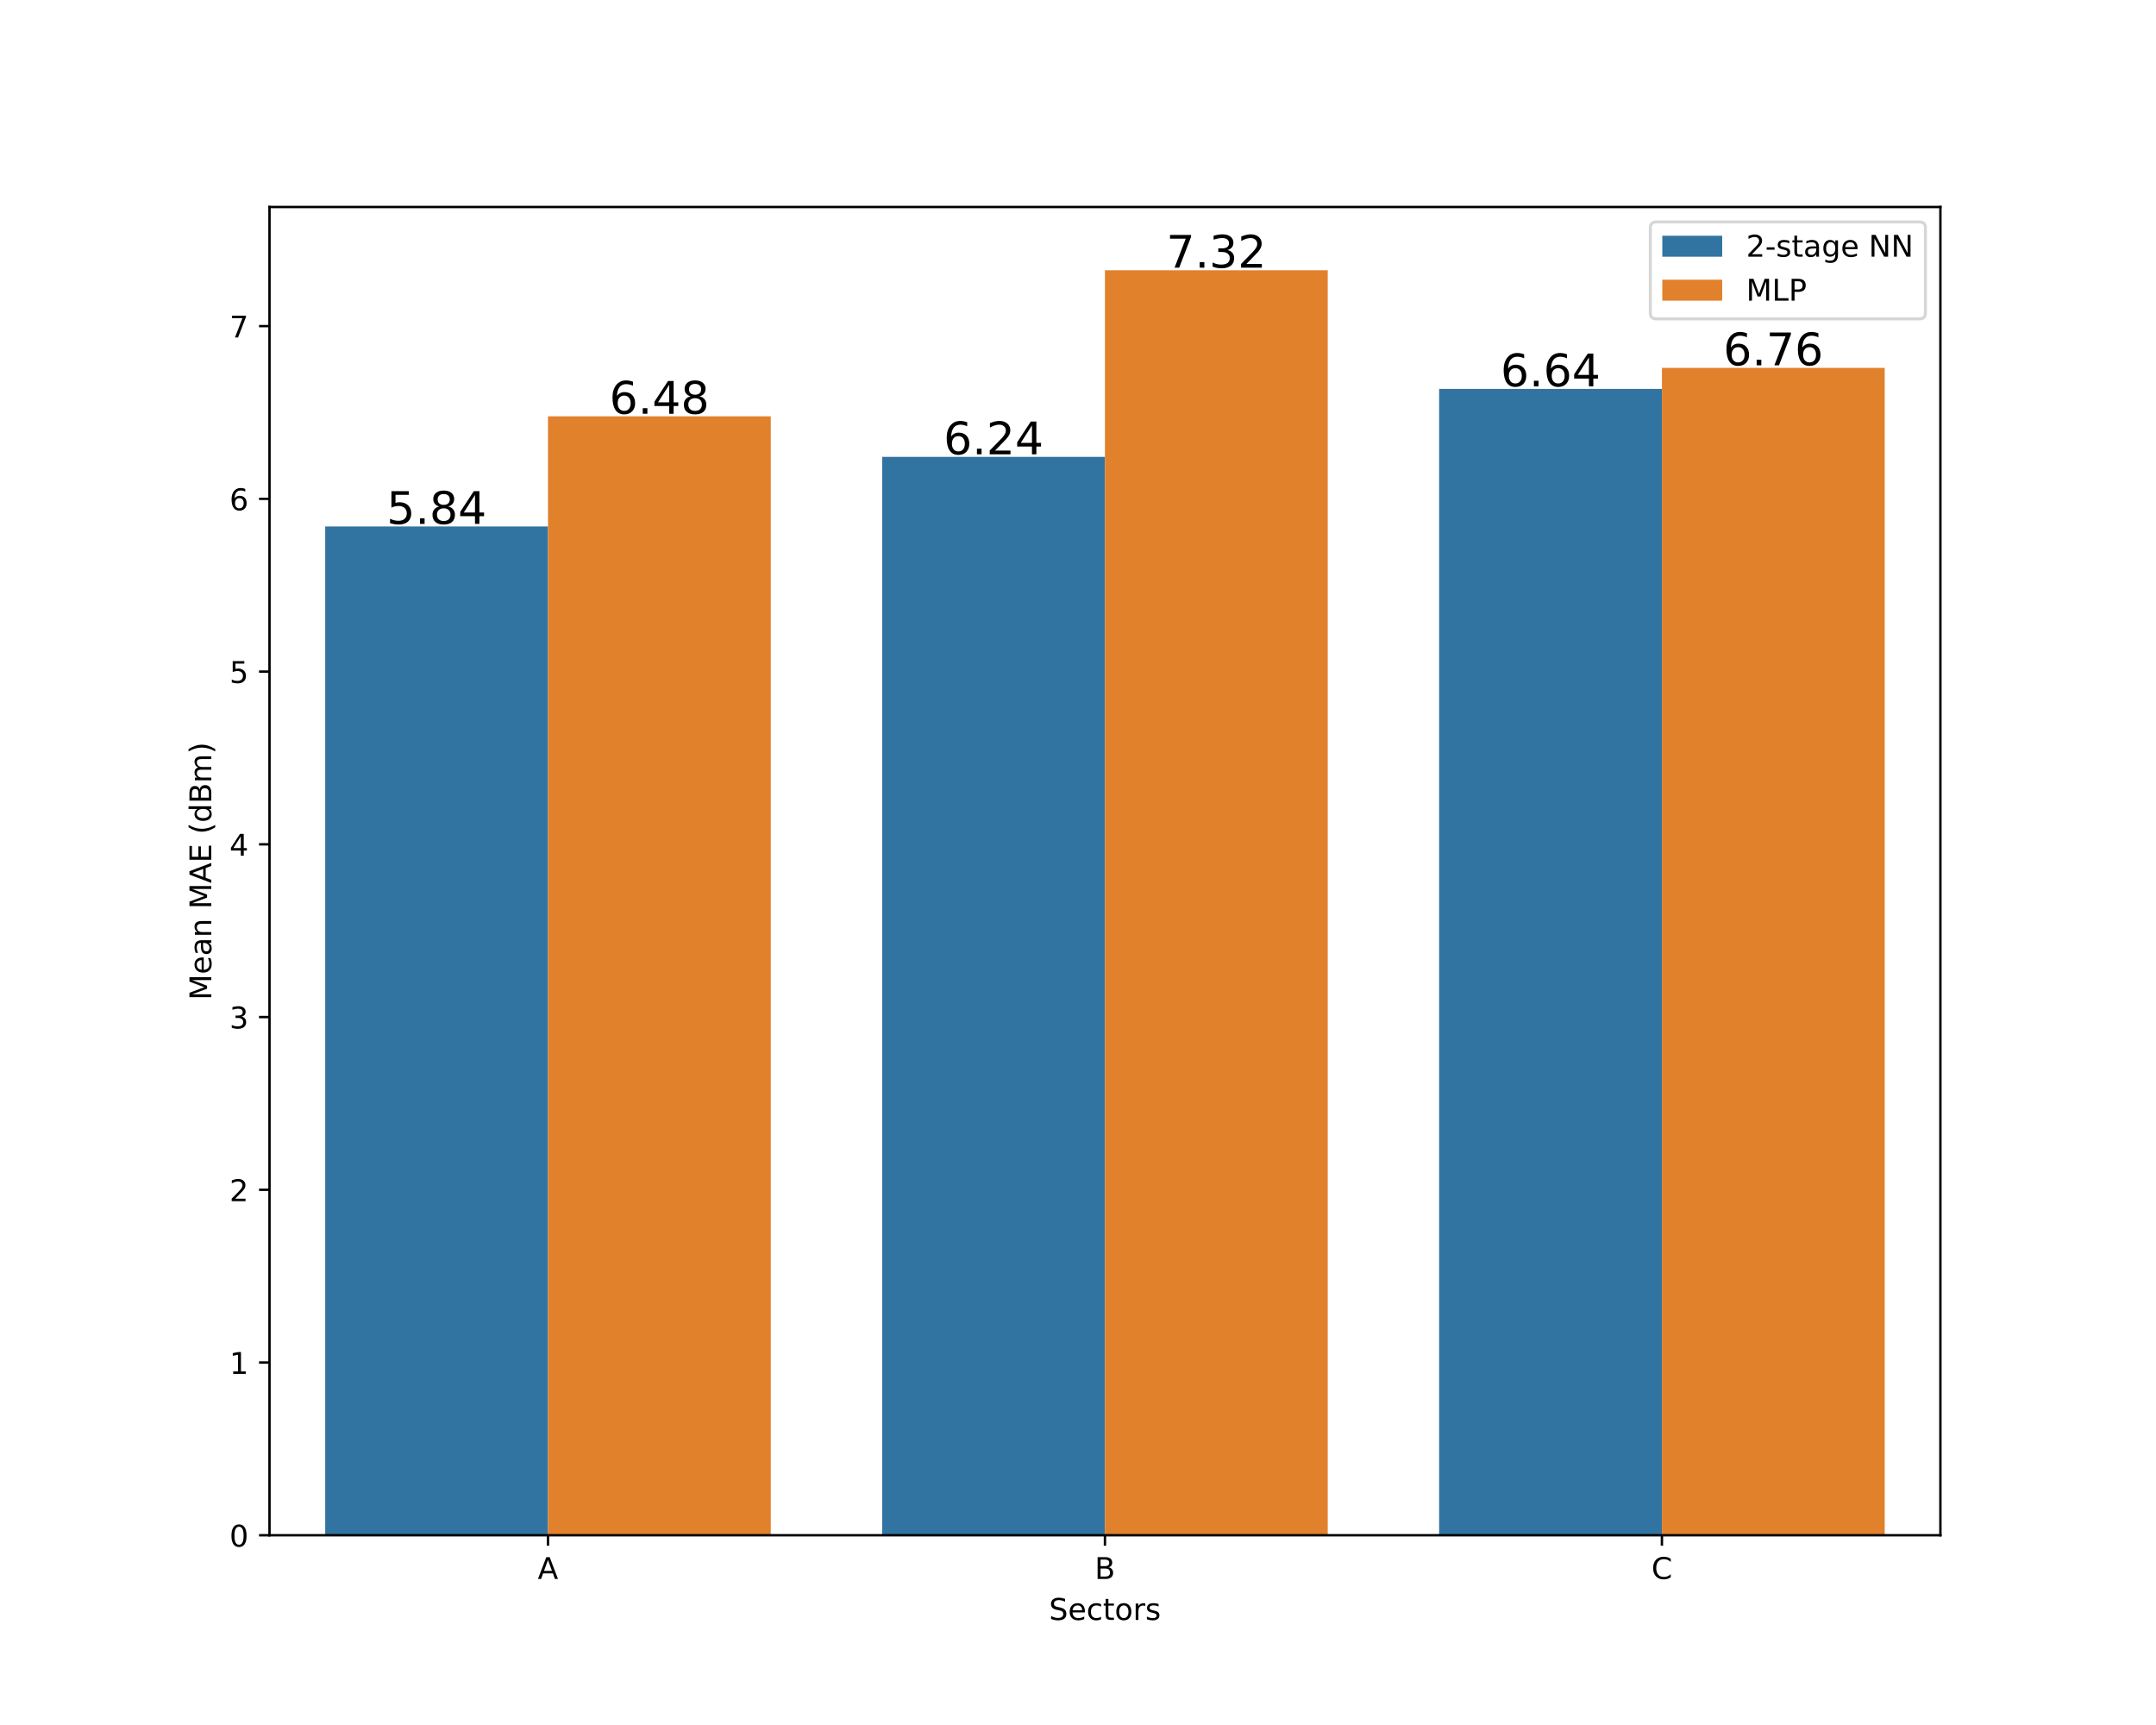
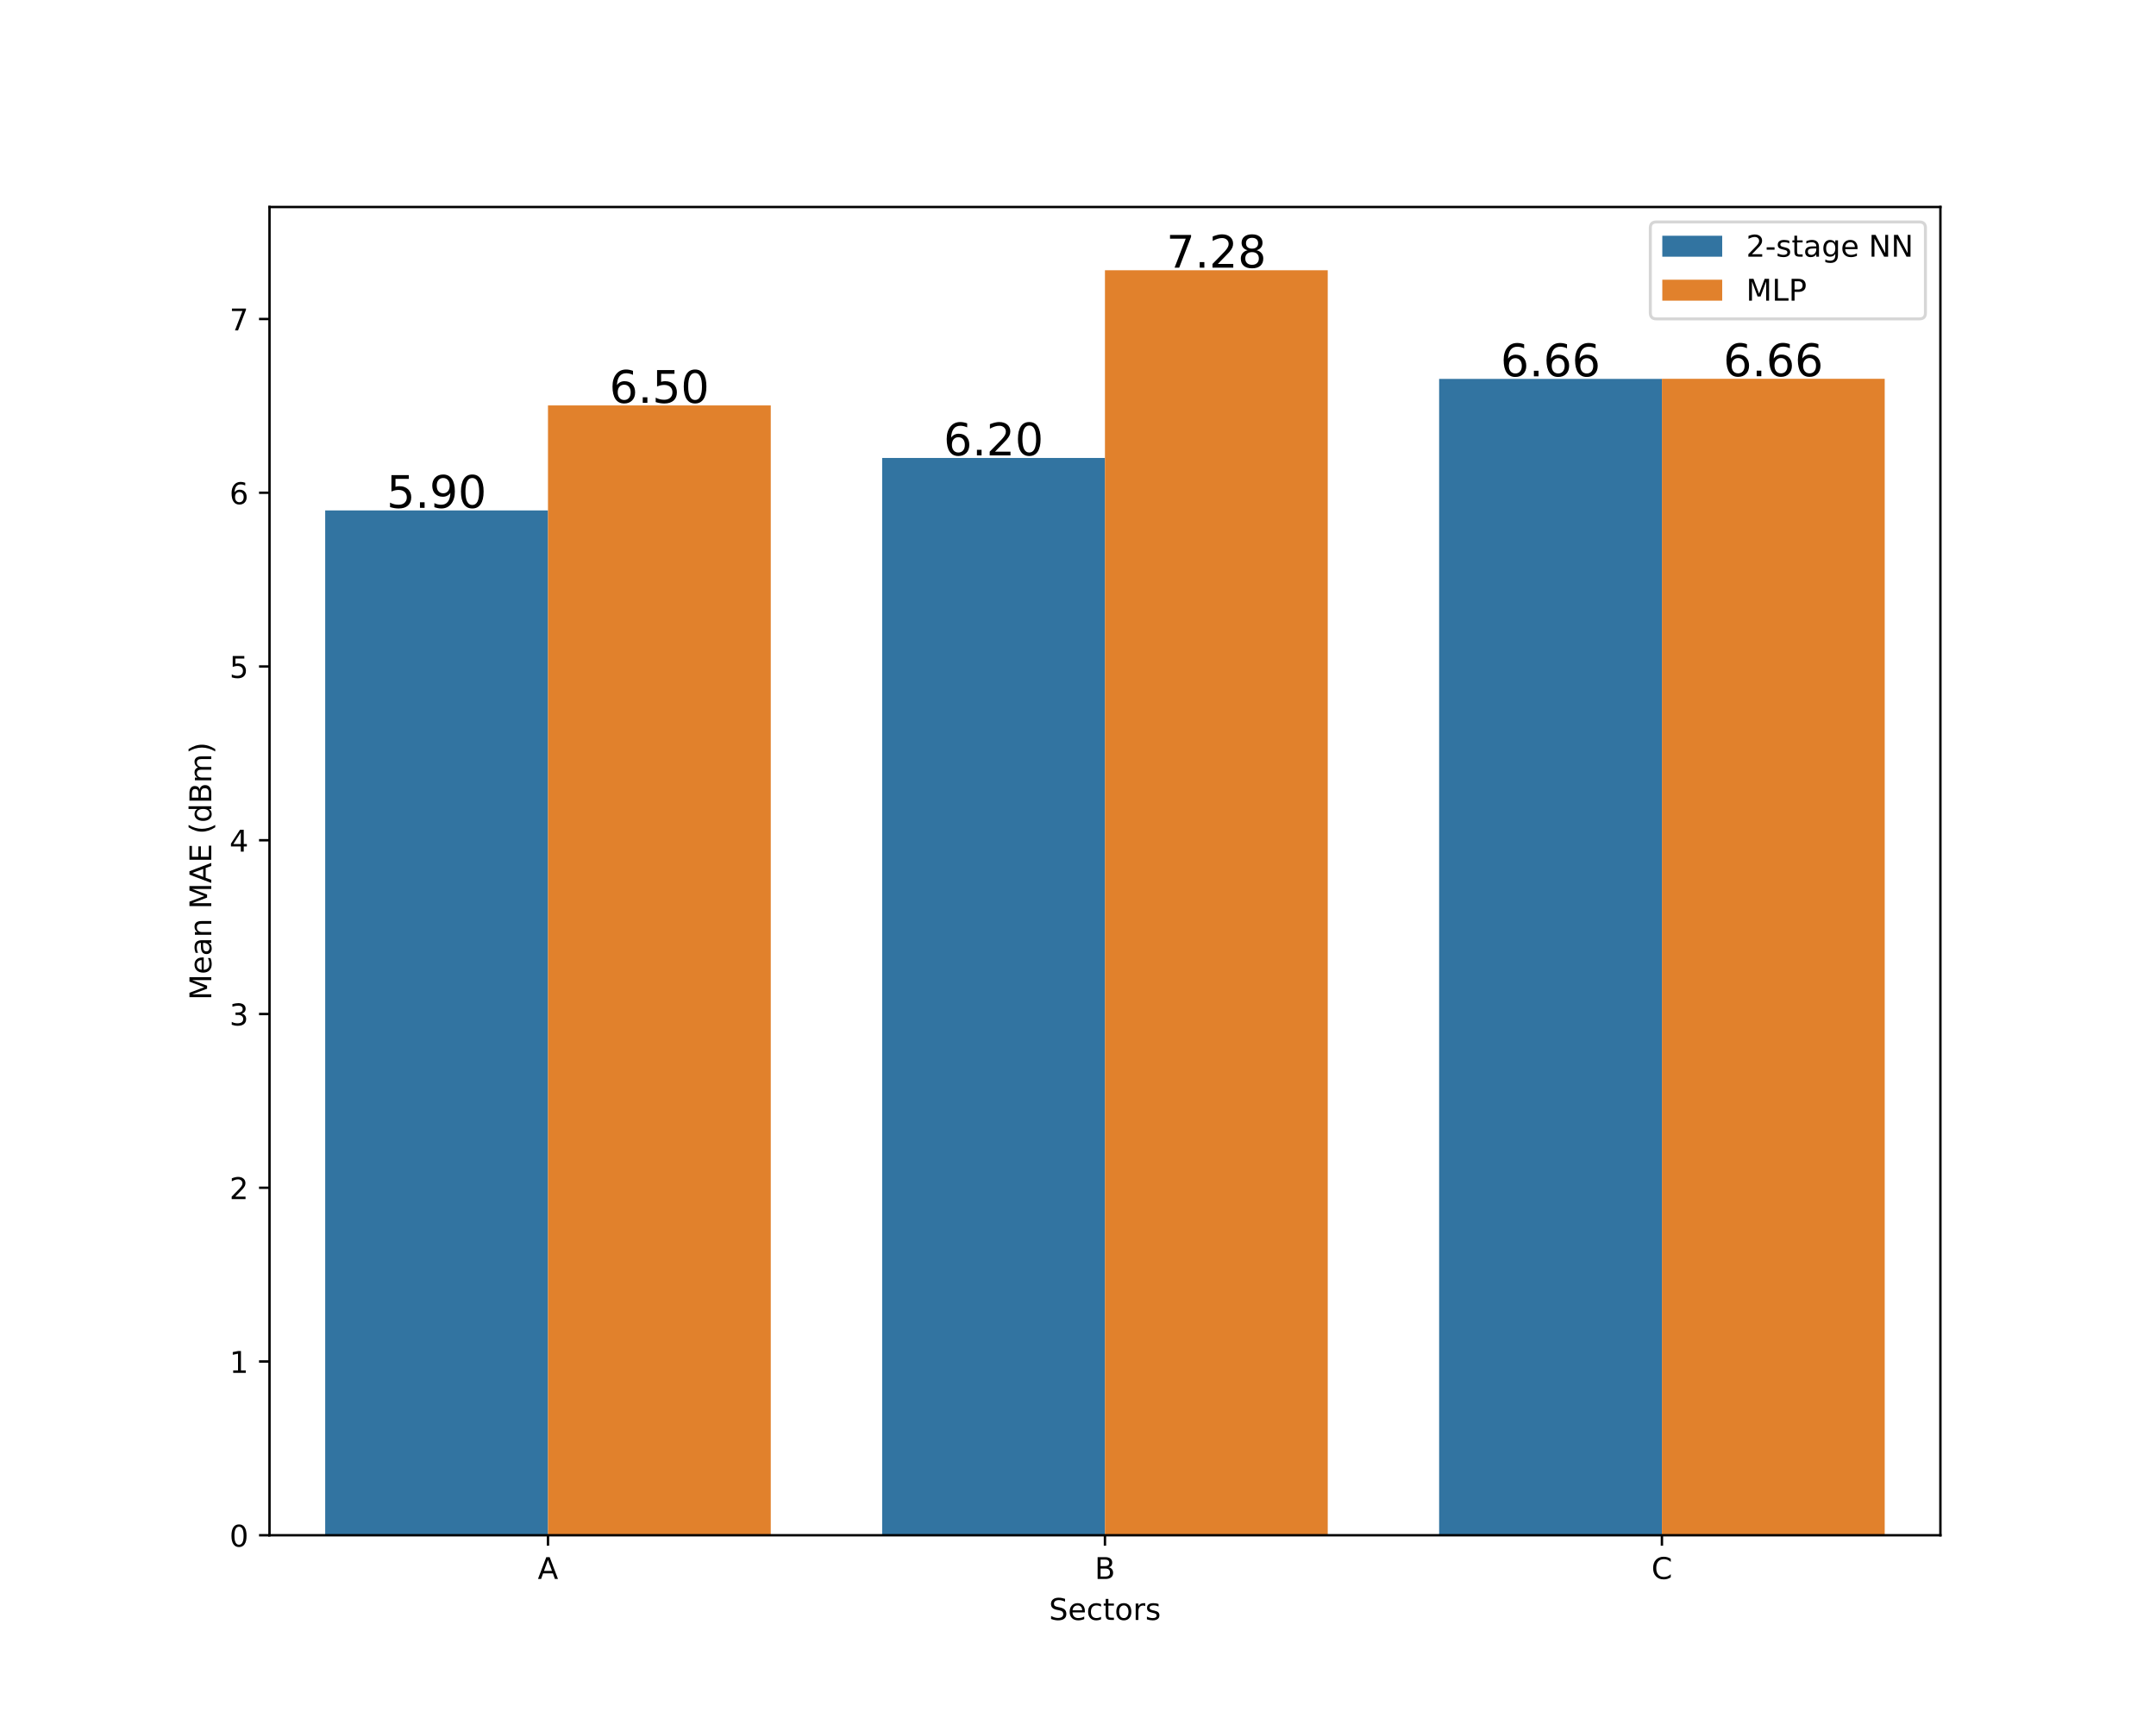
<svg xmlns="http://www.w3.org/2000/svg" xmlns:xlink="http://www.w3.org/1999/xlink" width="720pt" height="576pt" viewBox="0 0 720 576" version="1.1">
  <defs>
    <style type="text/css">*{stroke-linejoin: round; stroke-linecap: butt}</style>
  </defs>
  <g id="figure_1">
    <g id="patch_1">
      <path d="M 0 576  L 720 576  L 720 0  L 0 0  z " style="fill: #ffffff" />
    </g>
    <g id="axes_1">
      <g id="patch_2">
        <path d="M 90 512.64  L 648 512.64  L 648 69.12  L 90 69.12  z " style="fill: #ffffff" />
      </g>
      <g id="patch_3">
-         <path d="M 108.6 512.64  L 183 512.64  L 183 175.795  L 108.6 175.795  z " clip-path="url(#p7ba65e43f0)" style="fill: #3274a1" />
+         <path d="M 108.6 512.64  L 183 512.64  L 183 170.438  L 108.6 170.438  z " clip-path="url(#p5b9876621d)" style="fill: #3274a1" />
      </g>
      <g id="patch_4">
-         <path d="M 294.6 512.64  L 369 512.64  L 369 152.551  L 294.6 152.551  z " clip-path="url(#p7ba65e43f0)" style="fill: #3274a1" />
+         <path d="M 294.6 512.64  L 369 512.64  L 369 152.918  L 294.6 152.918  z " clip-path="url(#p5b9876621d)" style="fill: #3274a1" />
      </g>
      <g id="patch_5">
-         <path d="M 480.6 512.64  L 555 512.64  L 555 129.861  L 480.6 129.861  z " clip-path="url(#p7ba65e43f0)" style="fill: #3274a1" />
+         <path d="M 480.6 512.64  L 555 512.64  L 555 126.52  L 480.6 126.52  z " clip-path="url(#p5b9876621d)" style="fill: #3274a1" />
      </g>
      <g id="patch_6">
-         <path d="M 183 512.64  L 257.4 512.64  L 257.4 139.016  L 183 139.016  z " clip-path="url(#p7ba65e43f0)" style="fill: #e1812c" />
+         <path d="M 183 512.64  L 257.4 512.64  L 257.4 135.377  L 183 135.377  z " clip-path="url(#p5b9876621d)" style="fill: #e1812c" />
      </g>
      <g id="patch_7">
-         <path d="M 369 512.64  L 443.4 512.64  L 443.4 90.24  L 369 90.24  z " clip-path="url(#p7ba65e43f0)" style="fill: #e1812c" />
+         <path d="M 369 512.64  L 443.4 512.64  L 443.4 90.24  L 369 90.24  z " clip-path="url(#p5b9876621d)" style="fill: #e1812c" />
      </g>
      <g id="patch_8">
-         <path d="M 555 512.64  L 629.4 512.64  L 629.4 122.837  L 555 122.837  z " clip-path="url(#p7ba65e43f0)" style="fill: #e1812c" />
+         <path d="M 555 512.64  L 629.4 512.64  L 629.4 126.485  L 555 126.485  z " clip-path="url(#p5b9876621d)" style="fill: #e1812c" />
      </g>
      <g id="matplotlib.axis_1">
        <g id="xtick_1">
          <g id="line2d_1">
            <defs>
-               <path id="m4a8994cd4d" d="M 0 0  L 0 3.5  " style="stroke: #000000; stroke-width: 0.8" />
-             </defs>
-             <g>
-               <use xlink:href="#m4a8994cd4d" x="183" y="512.64" style="stroke: #000000; stroke-width: 0.8" />
+               <path id="md3722f43ce" d="M 0 0  L 0 3.5  " style="stroke: #000000; stroke-width: 0.8" />
+             </defs>
+             <g>
+               <use xlink:href="#md3722f43ce" x="183" y="512.64" style="stroke: #000000; stroke-width: 0.8" />
            </g>
          </g>
          <g id="text_1">
            <g transform="translate(179.5797 527.2384)scale(0.1 -0.1)">
              <defs>
                <path id="DejaVuSans-41" d="M 2188 4044  L 1331 1722  L 3047 1722  L 2188 4044  z M 1831 4666  L 2547 4666  L 4325 0  L 3669 0  L 3244 1197  L 1141 1197  L 716 0  L 50 0  L 1831 4666  z " transform="scale(0.015625)" />
              </defs>
              <use xlink:href="#DejaVuSans-41" />
            </g>
          </g>
        </g>
        <g id="xtick_2">
          <g id="line2d_2">
            <g>
-               <use xlink:href="#m4a8994cd4d" x="369" y="512.64" style="stroke: #000000; stroke-width: 0.8" />
+               <use xlink:href="#md3722f43ce" x="369" y="512.64" style="stroke: #000000; stroke-width: 0.8" />
            </g>
          </g>
          <g id="text_2">
            <g transform="translate(365.5695 527.2384)scale(0.1 -0.1)">
              <defs>
                <path id="DejaVuSans-42" d="M 1259 2228  L 1259 519  L 2272 519  Q 2781 519 3026 730  Q 3272 941 3272 1375  Q 3272 1813 3026 2020  Q 2781 2228 2272 2228  L 1259 2228  z M 1259 4147  L 1259 2741  L 2194 2741  Q 2656 2741 2882 2914  Q 3109 3088 3109 3444  Q 3109 3797 2882 3972  Q 2656 4147 2194 4147  L 1259 4147  z M 628 4666  L 2241 4666  Q 2963 4666 3353 4366  Q 3744 4066 3744 3513  Q 3744 3084 3544 2831  Q 3344 2578 2956 2516  Q 3422 2416 3680 2098  Q 3938 1781 3938 1306  Q 3938 681 3513 340  Q 3088 0 2303 0  L 628 0  L 628 4666  z " transform="scale(0.015625)" />
              </defs>
              <use xlink:href="#DejaVuSans-42" />
            </g>
          </g>
        </g>
        <g id="xtick_3">
          <g id="line2d_3">
            <g>
-               <use xlink:href="#m4a8994cd4d" x="555" y="512.64" style="stroke: #000000; stroke-width: 0.8" />
+               <use xlink:href="#md3722f43ce" x="555" y="512.64" style="stroke: #000000; stroke-width: 0.8" />
            </g>
          </g>
          <g id="text_3">
            <g transform="translate(551.5086 527.2384)scale(0.1 -0.1)">
              <defs>
                <path id="DejaVuSans-43" d="M 4122 4306  L 4122 3641  Q 3803 3938 3442 4084  Q 3081 4231 2675 4231  Q 1875 4231 1450 3742  Q 1025 3253 1025 2328  Q 1025 1406 1450 917  Q 1875 428 2675 428  Q 3081 428 3442 575  Q 3803 722 4122 1019  L 4122 359  Q 3791 134 3420 21  Q 3050 -91 2638 -91  Q 1578 -91 968 557  Q 359 1206 359 2328  Q 359 3453 968 4101  Q 1578 4750 2638 4750  Q 3056 4750 3426 4639  Q 3797 4528 4122 4306  z " transform="scale(0.015625)" />
              </defs>
              <use xlink:href="#DejaVuSans-43" />
            </g>
          </g>
        </g>
        <g id="text_4">
          <g transform="translate(350.3203 540.9166)scale(0.1 -0.1)">
            <defs>
              <path id="DejaVuSans-53" d="M 3425 4513  L 3425 3897  Q 3066 4069 2747 4153  Q 2428 4238 2131 4238  Q 1616 4238 1336 4038  Q 1056 3838 1056 3469  Q 1056 3159 1242 3001  Q 1428 2844 1947 2747  L 2328 2669  Q 3034 2534 3370 2195  Q 3706 1856 3706 1288  Q 3706 609 3251 259  Q 2797 -91 1919 -91  Q 1588 -91 1214 -16  Q 841 59 441 206  L 441 856  Q 825 641 1194 531  Q 1563 422 1919 422  Q 2459 422 2753 634  Q 3047 847 3047 1241  Q 3047 1584 2836 1778  Q 2625 1972 2144 2069  L 1759 2144  Q 1053 2284 737 2584  Q 422 2884 422 3419  Q 422 4038 858 4394  Q 1294 4750 2059 4750  Q 2388 4750 2728 4690  Q 3069 4631 3425 4513  z " transform="scale(0.015625)" />
              <path id="DejaVuSans-65" d="M 3597 1894  L 3597 1613  L 953 1613  Q 991 1019 1311 708  Q 1631 397 2203 397  Q 2534 397 2845 478  Q 3156 559 3463 722  L 3463 178  Q 3153 47 2828 -22  Q 2503 -91 2169 -91  Q 1331 -91 842 396  Q 353 884 353 1716  Q 353 2575 817 3079  Q 1281 3584 2069 3584  Q 2775 3584 3186 3129  Q 3597 2675 3597 1894  z M 3022 2063  Q 3016 2534 2758 2815  Q 2500 3097 2075 3097  Q 1594 3097 1305 2825  Q 1016 2553 972 2059  L 3022 2063  z " transform="scale(0.015625)" />
              <path id="DejaVuSans-63" d="M 3122 3366  L 3122 2828  Q 2878 2963 2633 3030  Q 2388 3097 2138 3097  Q 1578 3097 1268 2742  Q 959 2388 959 1747  Q 959 1106 1268 751  Q 1578 397 2138 397  Q 2388 397 2633 464  Q 2878 531 3122 666  L 3122 134  Q 2881 22 2623 -34  Q 2366 -91 2075 -91  Q 1284 -91 818 406  Q 353 903 353 1747  Q 353 2603 823 3093  Q 1294 3584 2113 3584  Q 2378 3584 2631 3529  Q 2884 3475 3122 3366  z " transform="scale(0.015625)" />
              <path id="DejaVuSans-74" d="M 1172 4494  L 1172 3500  L 2356 3500  L 2356 3053  L 1172 3053  L 1172 1153  Q 1172 725 1289 603  Q 1406 481 1766 481  L 2356 481  L 2356 0  L 1766 0  Q 1100 0 847 248  Q 594 497 594 1153  L 594 3053  L 172 3053  L 172 3500  L 594 3500  L 594 4494  L 1172 4494  z " transform="scale(0.015625)" />
              <path id="DejaVuSans-6f" d="M 1959 3097  Q 1497 3097 1228 2736  Q 959 2375 959 1747  Q 959 1119 1226 758  Q 1494 397 1959 397  Q 2419 397 2687 759  Q 2956 1122 2956 1747  Q 2956 2369 2687 2733  Q 2419 3097 1959 3097  z M 1959 3584  Q 2709 3584 3137 3096  Q 3566 2609 3566 1747  Q 3566 888 3137 398  Q 2709 -91 1959 -91  Q 1206 -91 779 398  Q 353 888 353 1747  Q 353 2609 779 3096  Q 1206 3584 1959 3584  z " transform="scale(0.015625)" />
              <path id="DejaVuSans-72" d="M 2631 2963  Q 2534 3019 2420 3045  Q 2306 3072 2169 3072  Q 1681 3072 1420 2755  Q 1159 2438 1159 1844  L 1159 0  L 581 0  L 581 3500  L 1159 3500  L 1159 2956  Q 1341 3275 1631 3429  Q 1922 3584 2338 3584  Q 2397 3584 2469 3576  Q 2541 3569 2628 3553  L 2631 2963  z " transform="scale(0.015625)" />
              <path id="DejaVuSans-73" d="M 2834 3397  L 2834 2853  Q 2591 2978 2328 3040  Q 2066 3103 1784 3103  Q 1356 3103 1142 2972  Q 928 2841 928 2578  Q 928 2378 1081 2264  Q 1234 2150 1697 2047  L 1894 2003  Q 2506 1872 2764 1633  Q 3022 1394 3022 966  Q 3022 478 2636 193  Q 2250 -91 1575 -91  Q 1294 -91 989 -36  Q 684 19 347 128  L 347 722  Q 666 556 975 473  Q 1284 391 1588 391  Q 1994 391 2212 530  Q 2431 669 2431 922  Q 2431 1156 2273 1281  Q 2116 1406 1581 1522  L 1381 1569  Q 847 1681 609 1914  Q 372 2147 372 2553  Q 372 3047 722 3315  Q 1072 3584 1716 3584  Q 2034 3584 2315 3537  Q 2597 3491 2834 3397  z " transform="scale(0.015625)" />
            </defs>
            <use xlink:href="#DejaVuSans-53" />
            <use xlink:href="#DejaVuSans-65" x="63.477" />
            <use xlink:href="#DejaVuSans-63" x="125" />
            <use xlink:href="#DejaVuSans-74" x="179.98" />
            <use xlink:href="#DejaVuSans-6f" x="219.189" />
            <use xlink:href="#DejaVuSans-72" x="280.371" />
            <use xlink:href="#DejaVuSans-73" x="321.484" />
          </g>
        </g>
      </g>
      <g id="matplotlib.axis_2">
        <g id="ytick_1">
          <g id="line2d_4">
            <defs>
-               <path id="m0fa04690c1" d="M 0 0  L -3.5 0  " style="stroke: #000000; stroke-width: 0.8" />
-             </defs>
-             <g>
-               <use xlink:href="#m0fa04690c1" x="90" y="512.64" style="stroke: #000000; stroke-width: 0.8" />
+               <path id="m9988d1f959" d="M 0 0  L -3.5 0  " style="stroke: #000000; stroke-width: 0.8" />
+             </defs>
+             <g>
+               <use xlink:href="#m9988d1f959" x="90" y="512.64" style="stroke: #000000; stroke-width: 0.8" />
            </g>
          </g>
          <g id="text_5">
            <g transform="translate(76.6375 516.4392)scale(0.1 -0.1)">
              <defs>
                <path id="DejaVuSans-30" d="M 2034 4250  Q 1547 4250 1301 3770  Q 1056 3291 1056 2328  Q 1056 1369 1301 889  Q 1547 409 2034 409  Q 2525 409 2770 889  Q 3016 1369 3016 2328  Q 3016 3291 2770 3770  Q 2525 4250 2034 4250  z M 2034 4750  Q 2819 4750 3233 4129  Q 3647 3509 3647 2328  Q 3647 1150 3233 529  Q 2819 -91 2034 -91  Q 1250 -91 836 529  Q 422 1150 422 2328  Q 422 3509 836 4129  Q 1250 4750 2034 4750  z " transform="scale(0.015625)" />
              </defs>
              <use xlink:href="#DejaVuSans-30" />
            </g>
          </g>
        </g>
        <g id="ytick_2">
          <g id="line2d_5">
            <g>
-               <use xlink:href="#m0fa04690c1" x="90" y="454.962" style="stroke: #000000; stroke-width: 0.8" />
+               <use xlink:href="#m9988d1f959" x="90" y="454.623" style="stroke: #000000; stroke-width: 0.8" />
            </g>
          </g>
          <g id="text_6">
-             <g transform="translate(76.6375 458.7612)scale(0.1 -0.1)">
+             <g transform="translate(76.6375 458.4218)scale(0.1 -0.1)">
              <defs>
                <path id="DejaVuSans-31" d="M 794 531  L 1825 531  L 1825 4091  L 703 3866  L 703 4441  L 1819 4666  L 2450 4666  L 2450 531  L 3481 531  L 3481 0  L 794 0  L 794 531  z " transform="scale(0.015625)" />
              </defs>
              <use xlink:href="#DejaVuSans-31" />
            </g>
          </g>
        </g>
        <g id="ytick_3">
          <g id="line2d_6">
            <g>
-               <use xlink:href="#m0fa04690c1" x="90" y="397.284" style="stroke: #000000; stroke-width: 0.8" />
+               <use xlink:href="#m9988d1f959" x="90" y="396.605" style="stroke: #000000; stroke-width: 0.8" />
            </g>
          </g>
          <g id="text_7">
-             <g transform="translate(76.6375 401.0831)scale(0.1 -0.1)">
+             <g transform="translate(76.6375 400.4044)scale(0.1 -0.1)">
              <defs>
                <path id="DejaVuSans-32" d="M 1228 531  L 3431 531  L 3431 0  L 469 0  L 469 531  Q 828 903 1448 1529  Q 2069 2156 2228 2338  Q 2531 2678 2651 2914  Q 2772 3150 2772 3378  Q 2772 3750 2511 3984  Q 2250 4219 1831 4219  Q 1534 4219 1204 4116  Q 875 4013 500 3803  L 500 4441  Q 881 4594 1212 4672  Q 1544 4750 1819 4750  Q 2544 4750 2975 4387  Q 3406 4025 3406 3419  Q 3406 3131 3298 2873  Q 3191 2616 2906 2266  Q 2828 2175 2409 1742  Q 1991 1309 1228 531  z " transform="scale(0.015625)" />
              </defs>
              <use xlink:href="#DejaVuSans-32" />
            </g>
          </g>
        </g>
        <g id="ytick_4">
          <g id="line2d_7">
            <g>
-               <use xlink:href="#m0fa04690c1" x="90" y="339.606" style="stroke: #000000; stroke-width: 0.8" />
+               <use xlink:href="#m9988d1f959" x="90" y="338.588" style="stroke: #000000; stroke-width: 0.8" />
            </g>
          </g>
          <g id="text_8">
-             <g transform="translate(76.6375 343.4051)scale(0.1 -0.1)">
+             <g transform="translate(76.6375 342.3869)scale(0.1 -0.1)">
              <defs>
                <path id="DejaVuSans-33" d="M 2597 2516  Q 3050 2419 3304 2112  Q 3559 1806 3559 1356  Q 3559 666 3084 287  Q 2609 -91 1734 -91  Q 1441 -91 1130 -33  Q 819 25 488 141  L 488 750  Q 750 597 1062 519  Q 1375 441 1716 441  Q 2309 441 2620 675  Q 2931 909 2931 1356  Q 2931 1769 2642 2001  Q 2353 2234 1838 2234  L 1294 2234  L 1294 2753  L 1863 2753  Q 2328 2753 2575 2939  Q 2822 3125 2822 3475  Q 2822 3834 2567 4026  Q 2313 4219 1838 4219  Q 1578 4219 1281 4162  Q 984 4106 628 3988  L 628 4550  Q 988 4650 1302 4700  Q 1616 4750 1894 4750  Q 2613 4750 3031 4423  Q 3450 4097 3450 3541  Q 3450 3153 3228 2886  Q 3006 2619 2597 2516  z " transform="scale(0.015625)" />
              </defs>
              <use xlink:href="#DejaVuSans-33" />
            </g>
          </g>
        </g>
        <g id="ytick_5">
          <g id="line2d_8">
            <g>
-               <use xlink:href="#m0fa04690c1" x="90" y="281.928" style="stroke: #000000; stroke-width: 0.8" />
+               <use xlink:href="#m9988d1f959" x="90" y="280.57" style="stroke: #000000; stroke-width: 0.8" />
            </g>
          </g>
          <g id="text_9">
-             <g transform="translate(76.6375 285.727)scale(0.1 -0.1)">
+             <g transform="translate(76.6375 284.3695)scale(0.1 -0.1)">
              <defs>
                <path id="DejaVuSans-34" d="M 2419 4116  L 825 1625  L 2419 1625  L 2419 4116  z M 2253 4666  L 3047 4666  L 3047 1625  L 3713 1625  L 3713 1100  L 3047 1100  L 3047 0  L 2419 0  L 2419 1100  L 313 1100  L 313 1709  L 2253 4666  z " transform="scale(0.015625)" />
              </defs>
              <use xlink:href="#DejaVuSans-34" />
            </g>
          </g>
        </g>
        <g id="ytick_6">
          <g id="line2d_9">
            <g>
-               <use xlink:href="#m0fa04690c1" x="90" y="224.25" style="stroke: #000000; stroke-width: 0.8" />
+               <use xlink:href="#m9988d1f959" x="90" y="222.553" style="stroke: #000000; stroke-width: 0.8" />
            </g>
          </g>
          <g id="text_10">
-             <g transform="translate(76.6375 228.049)scale(0.1 -0.1)">
+             <g transform="translate(76.6375 226.3521)scale(0.1 -0.1)">
              <defs>
                <path id="DejaVuSans-35" d="M 691 4666  L 3169 4666  L 3169 4134  L 1269 4134  L 1269 2991  Q 1406 3038 1543 3061  Q 1681 3084 1819 3084  Q 2600 3084 3056 2656  Q 3513 2228 3513 1497  Q 3513 744 3044 326  Q 2575 -91 1722 -91  Q 1428 -91 1123 -41  Q 819 9 494 109  L 494 744  Q 775 591 1075 516  Q 1375 441 1709 441  Q 2250 441 2565 725  Q 2881 1009 2881 1497  Q 2881 1984 2565 2268  Q 2250 2553 1709 2553  Q 1456 2553 1204 2497  Q 953 2441 691 2322  L 691 4666  z " transform="scale(0.015625)" />
              </defs>
              <use xlink:href="#DejaVuSans-35" />
            </g>
          </g>
        </g>
        <g id="ytick_7">
          <g id="line2d_10">
            <g>
-               <use xlink:href="#m0fa04690c1" x="90" y="166.572" style="stroke: #000000; stroke-width: 0.8" />
+               <use xlink:href="#m9988d1f959" x="90" y="164.535" style="stroke: #000000; stroke-width: 0.8" />
            </g>
          </g>
          <g id="text_11">
-             <g transform="translate(76.6375 170.3709)scale(0.1 -0.1)">
+             <g transform="translate(76.6375 168.3346)scale(0.1 -0.1)">
              <defs>
                <path id="DejaVuSans-36" d="M 2113 2584  Q 1688 2584 1439 2293  Q 1191 2003 1191 1497  Q 1191 994 1439 701  Q 1688 409 2113 409  Q 2538 409 2786 701  Q 3034 994 3034 1497  Q 3034 2003 2786 2293  Q 2538 2584 2113 2584  z M 3366 4563  L 3366 3988  Q 3128 4100 2886 4159  Q 2644 4219 2406 4219  Q 1781 4219 1451 3797  Q 1122 3375 1075 2522  Q 1259 2794 1537 2939  Q 1816 3084 2150 3084  Q 2853 3084 3261 2657  Q 3669 2231 3669 1497  Q 3669 778 3244 343  Q 2819 -91 2113 -91  Q 1303 -91 875 529  Q 447 1150 447 2328  Q 447 3434 972 4092  Q 1497 4750 2381 4750  Q 2619 4750 2861 4703  Q 3103 4656 3366 4563  z " transform="scale(0.015625)" />
              </defs>
              <use xlink:href="#DejaVuSans-36" />
            </g>
          </g>
        </g>
        <g id="ytick_8">
          <g id="line2d_11">
            <g>
-               <use xlink:href="#m0fa04690c1" x="90" y="108.894" style="stroke: #000000; stroke-width: 0.8" />
+               <use xlink:href="#m9988d1f959" x="90" y="106.518" style="stroke: #000000; stroke-width: 0.8" />
            </g>
          </g>
          <g id="text_12">
-             <g transform="translate(76.6375 112.6929)scale(0.1 -0.1)">
+             <g transform="translate(76.6375 110.3172)scale(0.1 -0.1)">
              <defs>
                <path id="DejaVuSans-37" d="M 525 4666  L 3525 4666  L 3525 4397  L 1831 0  L 1172 0  L 2766 4134  L 525 4134  L 525 4666  z " transform="scale(0.015625)" />
              </defs>
              <use xlink:href="#DejaVuSans-37" />
            </g>
          </g>
        </g>
        <g id="text_13">
          <g transform="translate(70.55781 333.9519)rotate(-90)scale(0.1 -0.1)">
            <defs>
              <path id="DejaVuSans-4d" d="M 628 4666  L 1569 4666  L 2759 1491  L 3956 4666  L 4897 4666  L 4897 0  L 4281 0  L 4281 4097  L 3078 897  L 2444 897  L 1241 4097  L 1241 0  L 628 0  L 628 4666  z " transform="scale(0.015625)" />
              <path id="DejaVuSans-61" d="M 2194 1759  Q 1497 1759 1228 1600  Q 959 1441 959 1056  Q 959 750 1161 570  Q 1363 391 1709 391  Q 2188 391 2477 730  Q 2766 1069 2766 1631  L 2766 1759  L 2194 1759  z M 3341 1997  L 3341 0  L 2766 0  L 2766 531  Q 2569 213 2275 61  Q 1981 -91 1556 -91  Q 1019 -91 701 211  Q 384 513 384 1019  Q 384 1609 779 1909  Q 1175 2209 1959 2209  L 2766 2209  L 2766 2266  Q 2766 2663 2505 2880  Q 2244 3097 1772 3097  Q 1472 3097 1187 3025  Q 903 2953 641 2809  L 641 3341  Q 956 3463 1253 3523  Q 1550 3584 1831 3584  Q 2591 3584 2966 3190  Q 3341 2797 3341 1997  z " transform="scale(0.015625)" />
              <path id="DejaVuSans-6e" d="M 3513 2113  L 3513 0  L 2938 0  L 2938 2094  Q 2938 2591 2744 2837  Q 2550 3084 2163 3084  Q 1697 3084 1428 2787  Q 1159 2491 1159 1978  L 1159 0  L 581 0  L 581 3500  L 1159 3500  L 1159 2956  Q 1366 3272 1645 3428  Q 1925 3584 2291 3584  Q 2894 3584 3203 3211  Q 3513 2838 3513 2113  z " transform="scale(0.015625)" />
              <path id="DejaVuSans-20" transform="scale(0.015625)" />
              <path id="DejaVuSans-45" d="M 628 4666  L 3578 4666  L 3578 4134  L 1259 4134  L 1259 2753  L 3481 2753  L 3481 2222  L 1259 2222  L 1259 531  L 3634 531  L 3634 0  L 628 0  L 628 4666  z " transform="scale(0.015625)" />
              <path id="DejaVuSans-28" d="M 1984 4856  Q 1566 4138 1362 3434  Q 1159 2731 1159 2009  Q 1159 1288 1364 580  Q 1569 -128 1984 -844  L 1484 -844  Q 1016 -109 783 600  Q 550 1309 550 2009  Q 550 2706 781 3412  Q 1013 4119 1484 4856  L 1984 4856  z " transform="scale(0.015625)" />
              <path id="DejaVuSans-64" d="M 2906 2969  L 2906 4863  L 3481 4863  L 3481 0  L 2906 0  L 2906 525  Q 2725 213 2448 61  Q 2172 -91 1784 -91  Q 1150 -91 751 415  Q 353 922 353 1747  Q 353 2572 751 3078  Q 1150 3584 1784 3584  Q 2172 3584 2448 3432  Q 2725 3281 2906 2969  z M 947 1747  Q 947 1113 1208 752  Q 1469 391 1925 391  Q 2381 391 2643 752  Q 2906 1113 2906 1747  Q 2906 2381 2643 2742  Q 2381 3103 1925 3103  Q 1469 3103 1208 2742  Q 947 2381 947 1747  z " transform="scale(0.015625)" />
              <path id="DejaVuSans-6d" d="M 3328 2828  Q 3544 3216 3844 3400  Q 4144 3584 4550 3584  Q 5097 3584 5394 3201  Q 5691 2819 5691 2113  L 5691 0  L 5113 0  L 5113 2094  Q 5113 2597 4934 2840  Q 4756 3084 4391 3084  Q 3944 3084 3684 2787  Q 3425 2491 3425 1978  L 3425 0  L 2847 0  L 2847 2094  Q 2847 2600 2669 2842  Q 2491 3084 2119 3084  Q 1678 3084 1418 2786  Q 1159 2488 1159 1978  L 1159 0  L 581 0  L 581 3500  L 1159 3500  L 1159 2956  Q 1356 3278 1631 3431  Q 1906 3584 2284 3584  Q 2666 3584 2933 3390  Q 3200 3197 3328 2828  z " transform="scale(0.015625)" />
              <path id="DejaVuSans-29" d="M 513 4856  L 1013 4856  Q 1481 4119 1714 3412  Q 1947 2706 1947 2009  Q 1947 1309 1714 600  Q 1481 -109 1013 -844  L 513 -844  Q 928 -128 1133 580  Q 1338 1288 1338 2009  Q 1338 2731 1133 3434  Q 928 4138 513 4856  z " transform="scale(0.015625)" />
            </defs>
            <use xlink:href="#DejaVuSans-4d" />
            <use xlink:href="#DejaVuSans-65" x="86.279" />
            <use xlink:href="#DejaVuSans-61" x="147.803" />
            <use xlink:href="#DejaVuSans-6e" x="209.082" />
            <use xlink:href="#DejaVuSans-20" x="272.461" />
            <use xlink:href="#DejaVuSans-4d" x="304.248" />
            <use xlink:href="#DejaVuSans-41" x="390.527" />
            <use xlink:href="#DejaVuSans-45" x="458.936" />
            <use xlink:href="#DejaVuSans-20" x="522.119" />
            <use xlink:href="#DejaVuSans-28" x="553.906" />
            <use xlink:href="#DejaVuSans-64" x="592.92" />
            <use xlink:href="#DejaVuSans-42" x="656.396" />
            <use xlink:href="#DejaVuSans-6d" x="725" />
            <use xlink:href="#DejaVuSans-29" x="822.412" />
          </g>
        </g>
      </g>
      <g id="line2d_12">
-         <path clip-path="url(#p7ba65e43f0)" style="fill: none; stroke: #424242; stroke-width: 2.7; stroke-linecap: square" />
+         <path clip-path="url(#p5b9876621d)" style="fill: none; stroke: #424242; stroke-width: 2.7; stroke-linecap: square" />
      </g>
      <g id="line2d_13">
-         <path clip-path="url(#p7ba65e43f0)" style="fill: none; stroke: #424242; stroke-width: 2.7; stroke-linecap: square" />
+         <path clip-path="url(#p5b9876621d)" style="fill: none; stroke: #424242; stroke-width: 2.7; stroke-linecap: square" />
      </g>
      <g id="line2d_14">
-         <path clip-path="url(#p7ba65e43f0)" style="fill: none; stroke: #424242; stroke-width: 2.7; stroke-linecap: square" />
+         <path clip-path="url(#p5b9876621d)" style="fill: none; stroke: #424242; stroke-width: 2.7; stroke-linecap: square" />
      </g>
      <g id="line2d_15">
-         <path clip-path="url(#p7ba65e43f0)" style="fill: none; stroke: #424242; stroke-width: 2.7; stroke-linecap: square" />
+         <path clip-path="url(#p5b9876621d)" style="fill: none; stroke: #424242; stroke-width: 2.7; stroke-linecap: square" />
      </g>
      <g id="line2d_16">
-         <path clip-path="url(#p7ba65e43f0)" style="fill: none; stroke: #424242; stroke-width: 2.7; stroke-linecap: square" />
+         <path clip-path="url(#p5b9876621d)" style="fill: none; stroke: #424242; stroke-width: 2.7; stroke-linecap: square" />
      </g>
      <g id="line2d_17">
-         <path clip-path="url(#p7ba65e43f0)" style="fill: none; stroke: #424242; stroke-width: 2.7; stroke-linecap: square" />
+         <path clip-path="url(#p5b9876621d)" style="fill: none; stroke: #424242; stroke-width: 2.7; stroke-linecap: square" />
      </g>
      <g id="patch_9">
        <path d="M 90 512.64  L 90 69.12  " style="fill: none; stroke: #000000; stroke-width: 0.8; stroke-linejoin: miter; stroke-linecap: square" />
      </g>
      <g id="patch_10">
        <path d="M 648 512.64  L 648 69.12  " style="fill: none; stroke: #000000; stroke-width: 0.8; stroke-linejoin: miter; stroke-linecap: square" />
      </g>
      <g id="patch_11">
        <path d="M 90 512.64  L 648 512.64  " style="fill: none; stroke: #000000; stroke-width: 0.8; stroke-linejoin: miter; stroke-linecap: square" />
      </g>
      <g id="patch_12">
        <path d="M 90 69.12  L 648 69.12  " style="fill: none; stroke: #000000; stroke-width: 0.8; stroke-linejoin: miter; stroke-linecap: square" />
      </g>
      <g id="text_14">
-         <g transform="translate(129.1008 174.9338)scale(0.15 -0.15)">
+         <g transform="translate(129.1008 169.5774)scale(0.15 -0.15)">
          <defs>
            <path id="DejaVuSans-2e" d="M 684 794  L 1344 794  L 1344 0  L 684 0  L 684 794  z " transform="scale(0.015625)" />
+             <path id="DejaVuSans-39" d="M 703 97  L 703 672  Q 941 559 1184 500  Q 1428 441 1663 441  Q 2288 441 2617 861  Q 2947 1281 2994 2138  Q 2813 1869 2534 1725  Q 2256 1581 1919 1581  Q 1219 1581 811 2004  Q 403 2428 403 3163  Q 403 3881 828 4315  Q 1253 4750 1959 4750  Q 2769 4750 3195 4129  Q 3622 3509 3622 2328  Q 3622 1225 3098 567  Q 2575 -91 1691 -91  Q 1453 -91 1209 -44  Q 966 3 703 97  z M 1959 2075  Q 2384 2075 2632 2365  Q 2881 2656 2881 3163  Q 2881 3666 2632 3958  Q 2384 4250 1959 4250  Q 1534 4250 1286 3958  Q 1038 3666 1038 3163  Q 1038 2656 1286 2365  Q 1534 2075 1959 2075  z " transform="scale(0.015625)" />
+           </defs>
+           <use xlink:href="#DejaVuSans-35" />
+           <use xlink:href="#DejaVuSans-2e" x="63.623" />
+           <use xlink:href="#DejaVuSans-39" x="95.41" />
+           <use xlink:href="#DejaVuSans-30" x="159.033" />
+         </g>
+       </g>
+       <g id="text_15">
+         <g transform="translate(315.1008 152.0567)scale(0.15 -0.15)">
+           <use xlink:href="#DejaVuSans-36" />
+           <use xlink:href="#DejaVuSans-2e" x="63.623" />
+           <use xlink:href="#DejaVuSans-32" x="95.41" />
+           <use xlink:href="#DejaVuSans-30" x="159.033" />
+         </g>
+       </g>
+       <g id="text_16">
+         <g transform="translate(501.1008 125.6595)scale(0.15 -0.15)">
+           <use xlink:href="#DejaVuSans-36" />
+           <use xlink:href="#DejaVuSans-2e" x="63.623" />
+           <use xlink:href="#DejaVuSans-36" x="95.41" />
+           <use xlink:href="#DejaVuSans-36" x="159.033" />
+         </g>
+       </g>
+       <g id="text_17">
+         <g transform="translate(203.5008 134.5165)scale(0.15 -0.15)">
+           <use xlink:href="#DejaVuSans-36" />
+           <use xlink:href="#DejaVuSans-2e" x="63.623" />
+           <use xlink:href="#DejaVuSans-35" x="95.41" />
+           <use xlink:href="#DejaVuSans-30" x="159.033" />
+         </g>
+       </g>
+       <g id="text_18">
+         <g transform="translate(389.5008 89.37906)scale(0.15 -0.15)">
+           <defs>
            <path id="DejaVuSans-38" d="M 2034 2216  Q 1584 2216 1326 1975  Q 1069 1734 1069 1313  Q 1069 891 1326 650  Q 1584 409 2034 409  Q 2484 409 2743 651  Q 3003 894 3003 1313  Q 3003 1734 2745 1975  Q 2488 2216 2034 2216  z M 1403 2484  Q 997 2584 770 2862  Q 544 3141 544 3541  Q 544 4100 942 4425  Q 1341 4750 2034 4750  Q 2731 4750 3128 4425  Q 3525 4100 3525 3541  Q 3525 3141 3298 2862  Q 3072 2584 2669 2484  Q 3125 2378 3379 2068  Q 3634 1759 3634 1313  Q 3634 634 3220 271  Q 2806 -91 2034 -91  Q 1263 -91 848 271  Q 434 634 434 1313  Q 434 1759 690 2068  Q 947 2378 1403 2484  z M 1172 3481  Q 1172 3119 1398 2916  Q 1625 2713 2034 2713  Q 2441 2713 2670 2916  Q 2900 3119 2900 3481  Q 2900 3844 2670 4047  Q 2441 4250 2034 4250  Q 1625 4250 1398 4047  Q 1172 3844 1172 3481  z " transform="scale(0.015625)" />
          </defs>
-           <use xlink:href="#DejaVuSans-35" />
-           <use xlink:href="#DejaVuSans-2e" x="63.623" />
-           <use xlink:href="#DejaVuSans-38" x="95.41" />
-           <use xlink:href="#DejaVuSans-34" x="159.033" />
-         </g>
-       </g>
-       <g id="text_15">
-         <g transform="translate(315.1008 151.69)scale(0.15 -0.15)">
+           <use xlink:href="#DejaVuSans-37" />
+           <use xlink:href="#DejaVuSans-2e" x="63.623" />
+           <use xlink:href="#DejaVuSans-32" x="95.41" />
+           <use xlink:href="#DejaVuSans-38" x="159.033" />
+         </g>
+       </g>
+       <g id="text_19">
+         <g transform="translate(575.5008 125.624)scale(0.15 -0.15)">
          <use xlink:href="#DejaVuSans-36" />
          <use xlink:href="#DejaVuSans-2e" x="63.623" />
-           <use xlink:href="#DejaVuSans-32" x="95.41" />
-           <use xlink:href="#DejaVuSans-34" x="159.033" />
-         </g>
-       </g>
-       <g id="text_16">
-         <g transform="translate(501.1008 129.0005)scale(0.15 -0.15)">
-           <use xlink:href="#DejaVuSans-36" />
-           <use xlink:href="#DejaVuSans-2e" x="63.623" />
          <use xlink:href="#DejaVuSans-36" x="95.41" />
-           <use xlink:href="#DejaVuSans-34" x="159.033" />
-         </g>
-       </g>
-       <g id="text_17">
-         <g transform="translate(203.5008 138.1555)scale(0.15 -0.15)">
-           <use xlink:href="#DejaVuSans-36" />
-           <use xlink:href="#DejaVuSans-2e" x="63.623" />
-           <use xlink:href="#DejaVuSans-34" x="95.41" />
-           <use xlink:href="#DejaVuSans-38" x="159.033" />
-         </g>
-       </g>
-       <g id="text_18">
-         <g transform="translate(389.5008 89.37906)scale(0.15 -0.15)">
-           <use xlink:href="#DejaVuSans-37" />
-           <use xlink:href="#DejaVuSans-2e" x="63.623" />
-           <use xlink:href="#DejaVuSans-33" x="95.41" />
-           <use xlink:href="#DejaVuSans-32" x="159.033" />
-         </g>
-       </g>
-       <g id="text_19">
-         <g transform="translate(575.5008 121.9757)scale(0.15 -0.15)">
-           <use xlink:href="#DejaVuSans-36" />
-           <use xlink:href="#DejaVuSans-2e" x="63.623" />
-           <use xlink:href="#DejaVuSans-37" x="95.41" />
          <use xlink:href="#DejaVuSans-36" x="159.033" />
        </g>
      </g>
      <g id="legend_1">
        <g id="patch_13">
          <path d="M 553.13 106.476  L 641 106.476  Q 643 106.476 643 104.476  L 643 76.12  Q 643 74.12 641 74.12  L 553.13 74.12  Q 551.13 74.12 551.13 76.12  L 551.13 104.476  Q 551.13 106.476 553.13 106.476  z " style="fill: #ffffff; opacity: 0.8; stroke: #cccccc; stroke-linejoin: miter" />
        </g>
        <g id="patch_14">
          <path d="M 555.13 85.718  L 575.13 85.718  L 575.13 78.718  L 555.13 78.718  z " style="fill: #3274a1" />
        </g>
        <g id="text_20">
          <g transform="translate(583.1297 85.71844)scale(0.1 -0.1)">
            <defs>
              <path id="DejaVuSans-2d" d="M 313 2009  L 1997 2009  L 1997 1497  L 313 1497  L 313 2009  z " transform="scale(0.015625)" />
              <path id="DejaVuSans-67" d="M 2906 1791  Q 2906 2416 2648 2759  Q 2391 3103 1925 3103  Q 1463 3103 1205 2759  Q 947 2416 947 1791  Q 947 1169 1205 825  Q 1463 481 1925 481  Q 2391 481 2648 825  Q 2906 1169 2906 1791  z M 3481 434  Q 3481 -459 3084 -895  Q 2688 -1331 1869 -1331  Q 1566 -1331 1297 -1286  Q 1028 -1241 775 -1147  L 775 -588  Q 1028 -725 1275 -790  Q 1522 -856 1778 -856  Q 2344 -856 2625 -561  Q 2906 -266 2906 331  L 2906 616  Q 2728 306 2450 153  Q 2172 0 1784 0  Q 1141 0 747 490  Q 353 981 353 1791  Q 353 2603 747 3093  Q 1141 3584 1784 3584  Q 2172 3584 2450 3431  Q 2728 3278 2906 2969  L 2906 3500  L 3481 3500  L 3481 434  z " transform="scale(0.015625)" />
              <path id="DejaVuSans-4e" d="M 628 4666  L 1478 4666  L 3547 763  L 3547 4666  L 4159 4666  L 4159 0  L 3309 0  L 1241 3903  L 1241 0  L 628 0  L 628 4666  z " transform="scale(0.015625)" />
            </defs>
            <use xlink:href="#DejaVuSans-32" />
            <use xlink:href="#DejaVuSans-2d" x="63.623" />
            <use xlink:href="#DejaVuSans-73" x="99.707" />
            <use xlink:href="#DejaVuSans-74" x="151.807" />
            <use xlink:href="#DejaVuSans-61" x="191.016" />
            <use xlink:href="#DejaVuSans-67" x="252.295" />
            <use xlink:href="#DejaVuSans-65" x="315.771" />
            <use xlink:href="#DejaVuSans-20" x="377.295" />
            <use xlink:href="#DejaVuSans-4e" x="409.082" />
            <use xlink:href="#DejaVuSans-4e" x="483.887" />
          </g>
        </g>
        <g id="patch_15">
          <path d="M 555.13 100.397  L 575.13 100.397  L 575.13 93.397  L 555.13 93.397  z " style="fill: #e1812c" />
        </g>
        <g id="text_21">
          <g transform="translate(583.1297 100.3966)scale(0.1 -0.1)">
            <defs>
              <path id="DejaVuSans-4c" d="M 628 4666  L 1259 4666  L 1259 531  L 3531 531  L 3531 0  L 628 0  L 628 4666  z " transform="scale(0.015625)" />
              <path id="DejaVuSans-50" d="M 1259 4147  L 1259 2394  L 2053 2394  Q 2494 2394 2734 2622  Q 2975 2850 2975 3272  Q 2975 3691 2734 3919  Q 2494 4147 2053 4147  L 1259 4147  z M 628 4666  L 2053 4666  Q 2838 4666 3239 4311  Q 3641 3956 3641 3272  Q 3641 2581 3239 2228  Q 2838 1875 2053 1875  L 1259 1875  L 1259 0  L 628 0  L 628 4666  z " transform="scale(0.015625)" />
            </defs>
            <use xlink:href="#DejaVuSans-4d" />
            <use xlink:href="#DejaVuSans-4c" x="86.279" />
            <use xlink:href="#DejaVuSans-50" x="141.992" />
          </g>
        </g>
      </g>
    </g>
  </g>
  <defs>
-     <clipPath id="p7ba65e43f0">
+     <clipPath id="p5b9876621d">
      <rect x="90" y="69.12" width="558" height="443.52" />
    </clipPath>
  </defs>
</svg>
